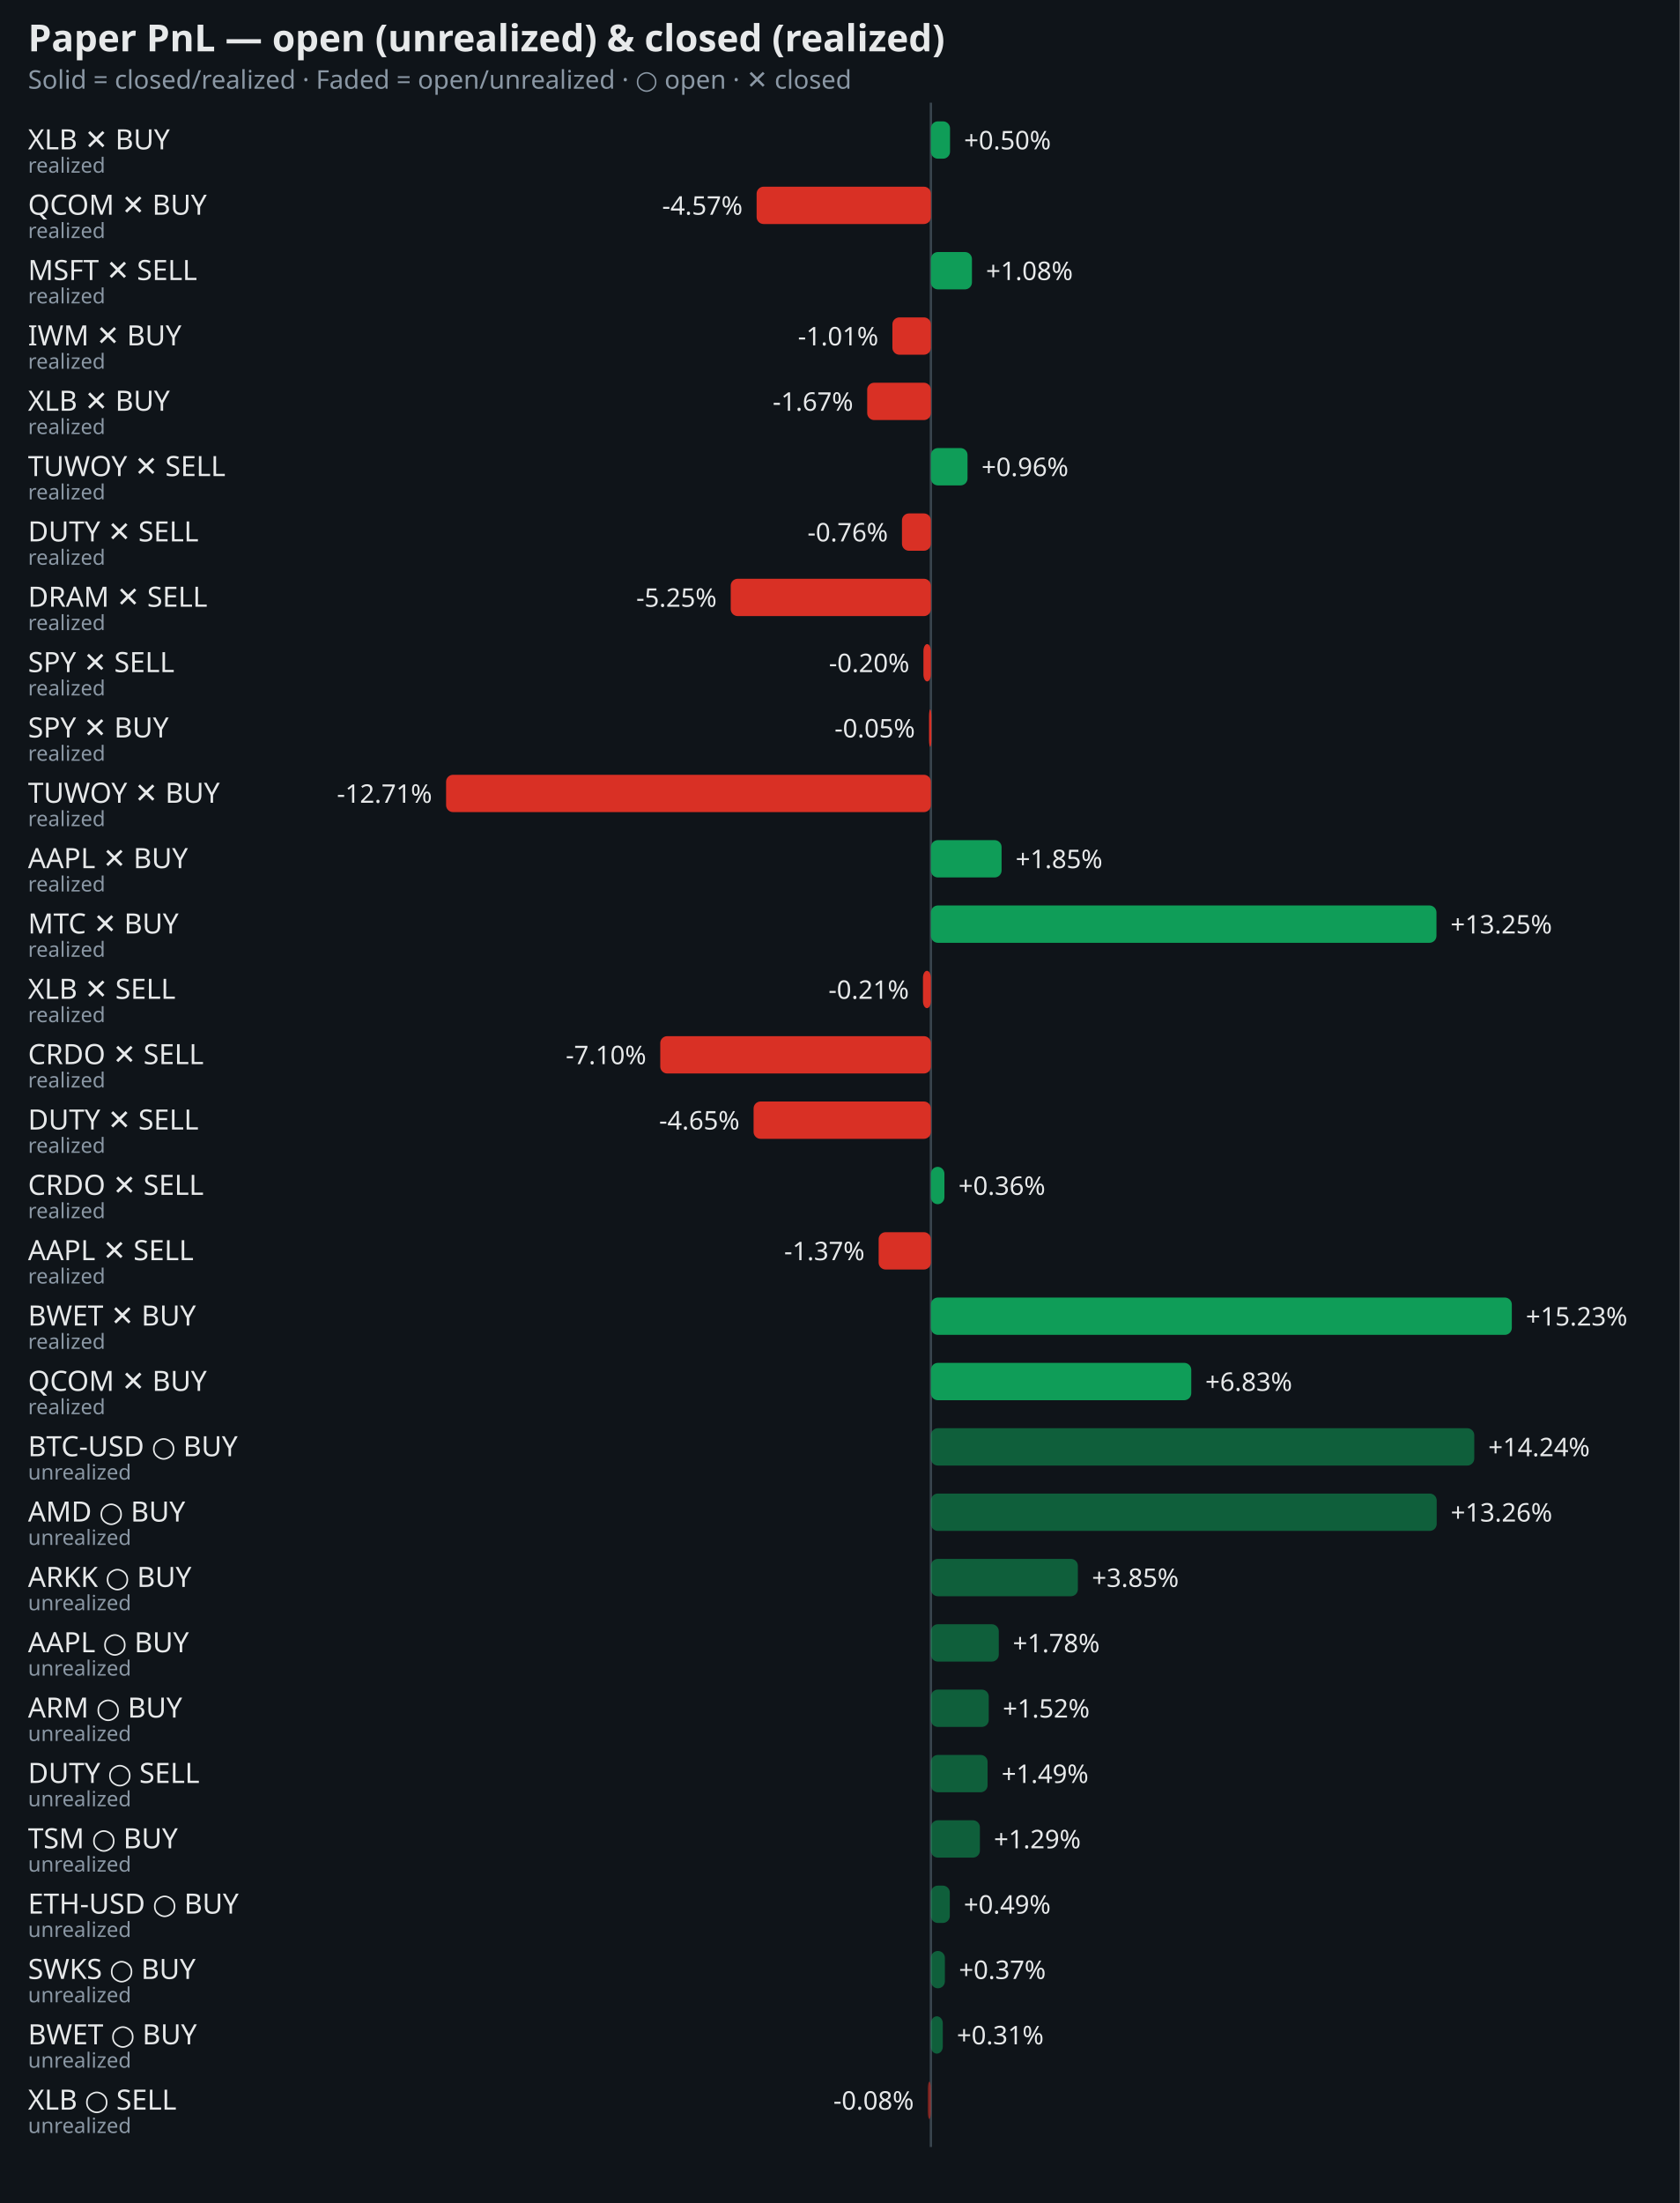
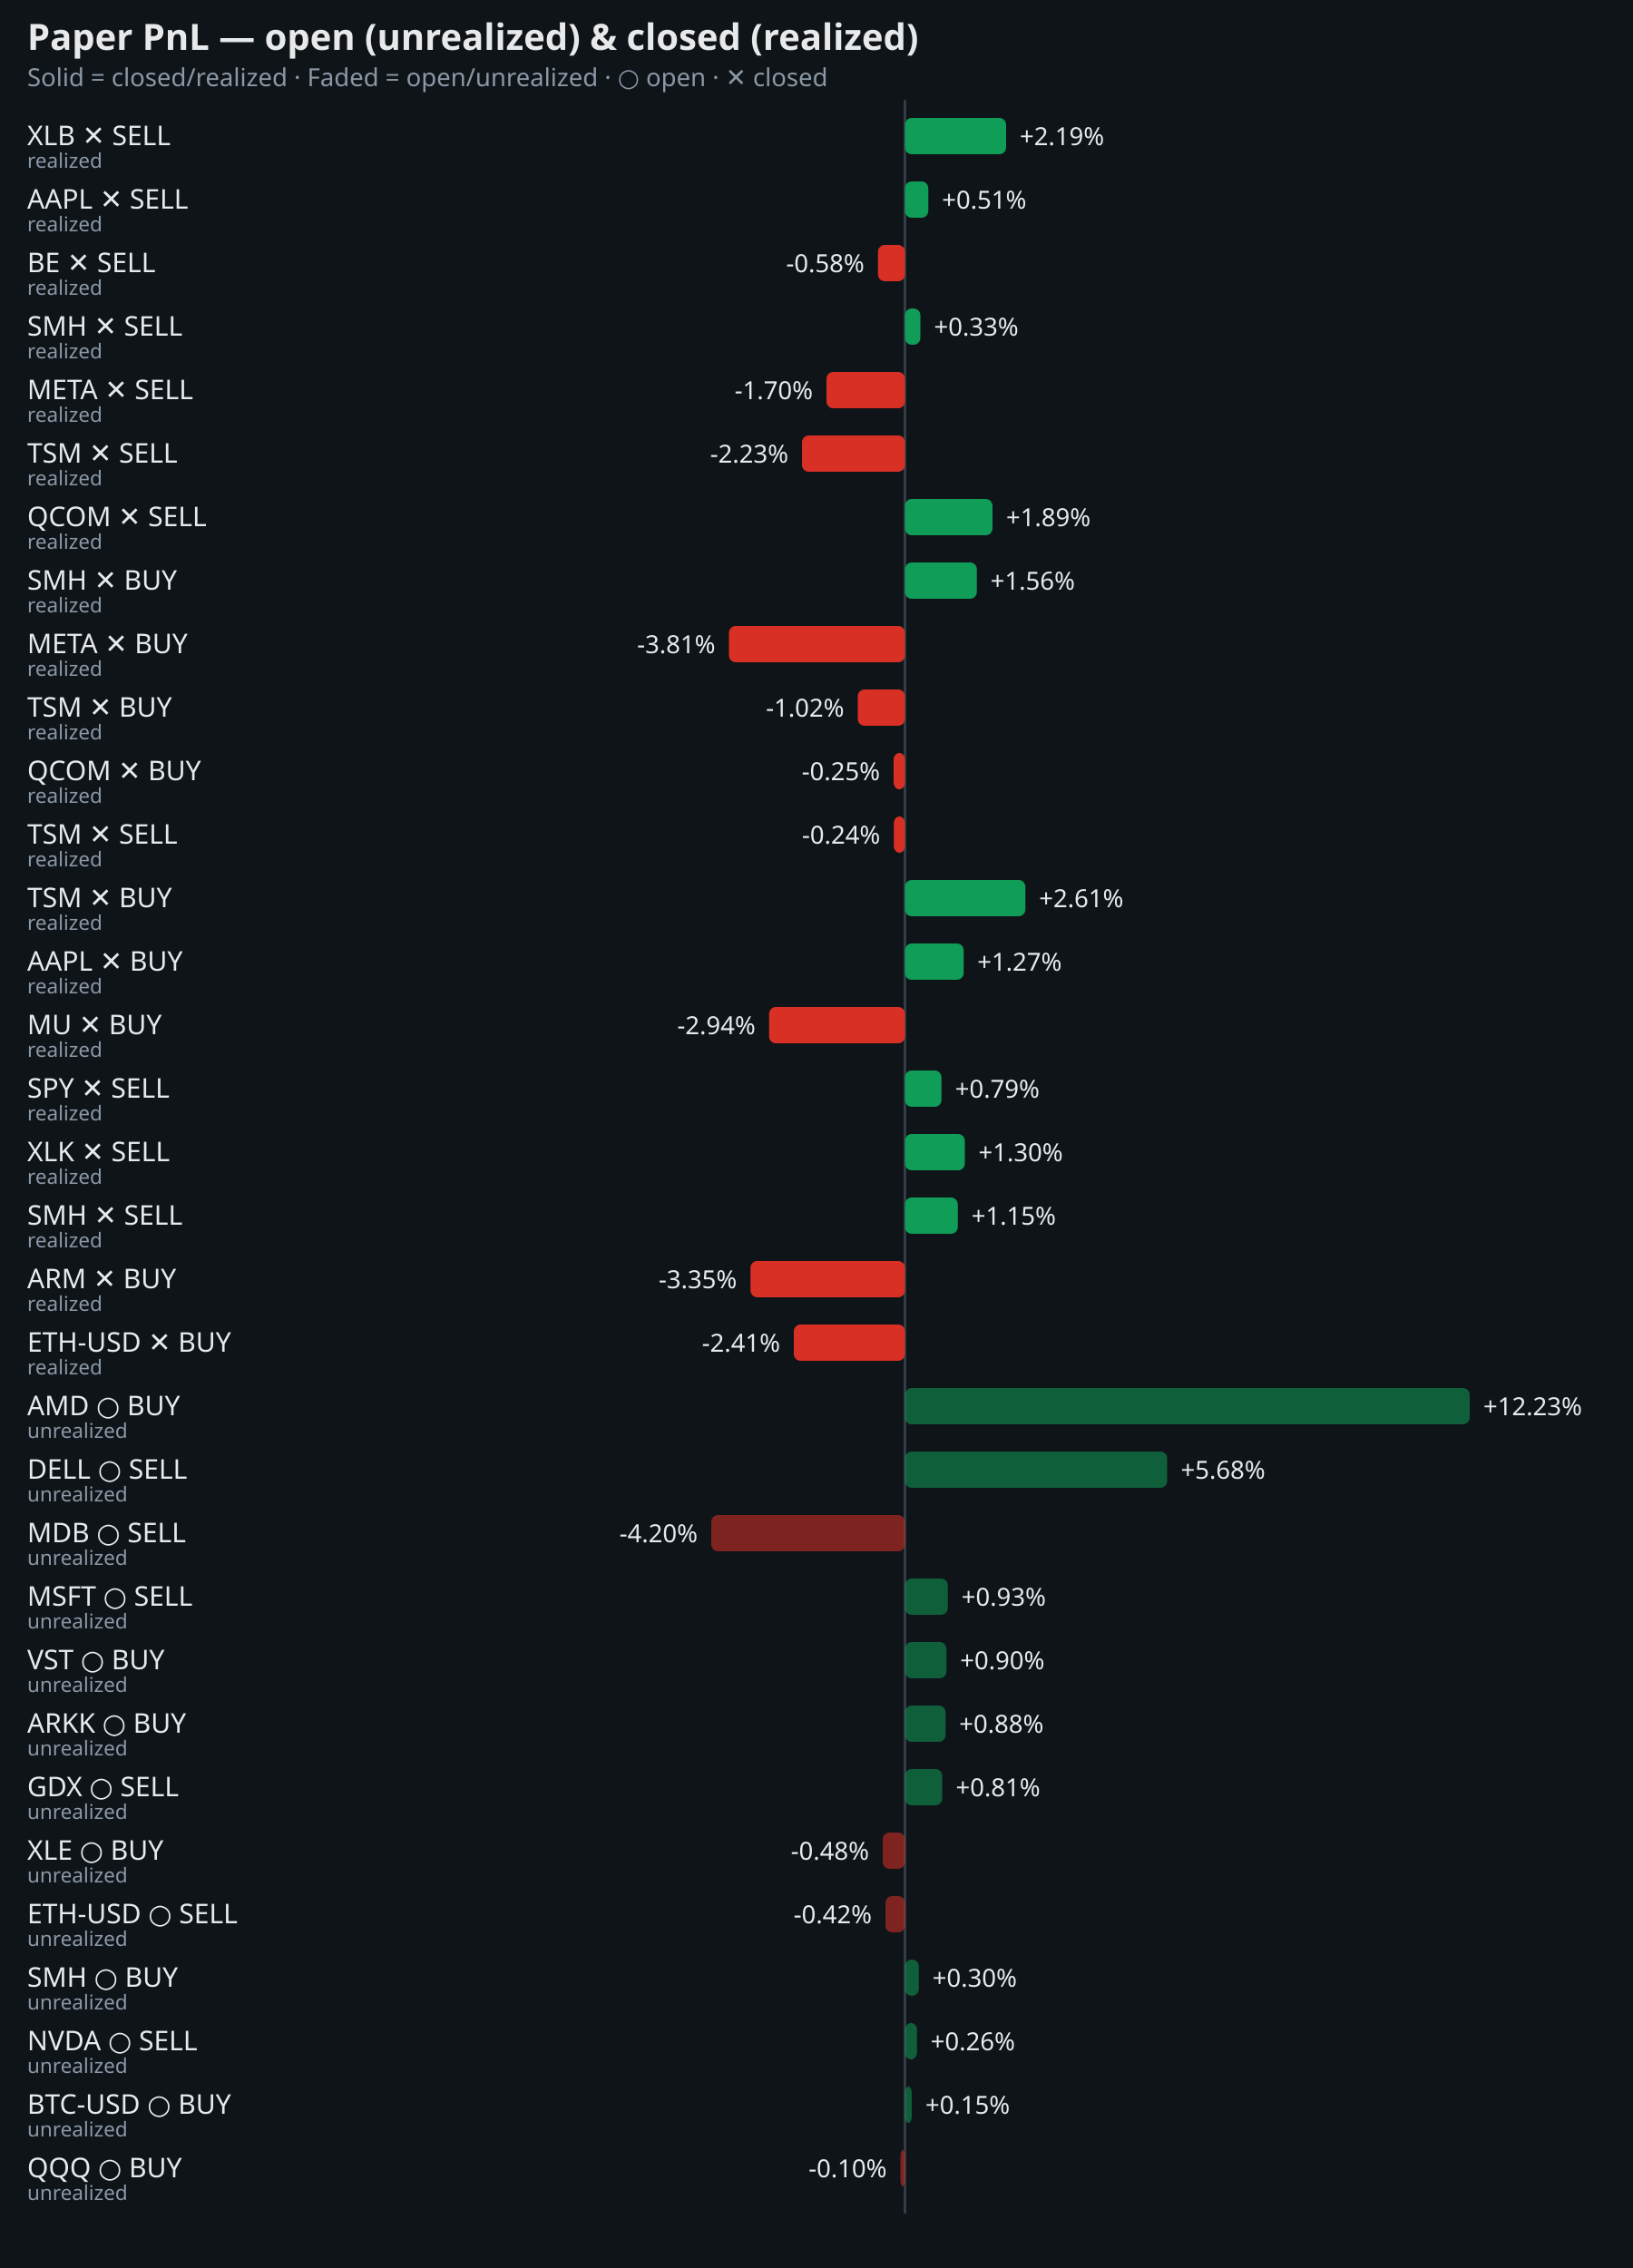
- <svg xmlns="http://www.w3.org/2000/svg" width="720" height="944" viewBox="0 0 720 944">
-   <rect width="720" height="944" fill="#0f1419" />
+ <svg xmlns="http://www.w3.org/2000/svg" width="720" height="1000" viewBox="0 0 720 1000">
+   <rect width="720" height="1000" fill="#0f1419" />
  <text x="12" y="22" fill="#e7e9ea" font-family="ui-sans-serif,system-ui,sans-serif" font-size="16" font-weight="600">Paper PnL — open (unrealized) &amp; closed (realized)</text>
  <text x="12" y="38" fill="#8b98a5" font-family="ui-sans-serif,system-ui,sans-serif" font-size="11">Solid = closed/realized · Faded = open/unrealized · ○ open · ✕ closed</text>
-   <line x1="399" y1="44" x2="399" y2="920" stroke="#38444d" stroke-width="1" />
-   <text x="12" y="64" fill="#e7e9ea" font-family="ui-sans-serif,system-ui,sans-serif" font-size="12">XLB ✕ BUY</text>
+   <line x1="399" y1="44" x2="399" y2="976" stroke="#38444d" stroke-width="1" />
+   <text x="12" y="64" fill="#e7e9ea" font-family="ui-sans-serif,system-ui,sans-serif" font-size="12">XLB ✕ SELL</text>
  <text x="12" y="74" fill="#8b98a5" font-family="ui-sans-serif,system-ui,sans-serif" font-size="9">realized</text>
-   <rect x="399.0" y="52" width="8.2" height="16" rx="3" fill="#0f9d58" opacity="1" />
-   <text x="413.2" y="64" text-anchor="start" fill="#e7e9ea" font-family="ui-sans-serif,system-ui,sans-serif" font-size="11">+0.50%</text>
-   <text x="12" y="92" fill="#e7e9ea" font-family="ui-sans-serif,system-ui,sans-serif" font-size="12">QCOM ✕ BUY</text>
+   <rect x="399.0" y="52" width="44.6" height="16" rx="3" fill="#0f9d58" opacity="1" />
+   <text x="449.6" y="64" text-anchor="start" fill="#e7e9ea" font-family="ui-sans-serif,system-ui,sans-serif" font-size="11">+2.19%</text>
+   <text x="12" y="92" fill="#e7e9ea" font-family="ui-sans-serif,system-ui,sans-serif" font-size="12">AAPL ✕ SELL</text>
  <text x="12" y="102" fill="#8b98a5" font-family="ui-sans-serif,system-ui,sans-serif" font-size="9">realized</text>
-   <rect x="324.3" y="80" width="74.7" height="16" rx="3" fill="#d93025" opacity="1" />
-   <text x="318.3" y="92" text-anchor="end" fill="#e7e9ea" font-family="ui-sans-serif,system-ui,sans-serif" font-size="11">-4.57%</text>
-   <text x="12" y="120" fill="#e7e9ea" font-family="ui-sans-serif,system-ui,sans-serif" font-size="12">MSFT ✕ SELL</text>
+   <rect x="399.0" y="80" width="10.3" height="16" rx="3" fill="#0f9d58" opacity="1" />
+   <text x="415.3" y="92" text-anchor="start" fill="#e7e9ea" font-family="ui-sans-serif,system-ui,sans-serif" font-size="11">+0.51%</text>
+   <text x="12" y="120" fill="#e7e9ea" font-family="ui-sans-serif,system-ui,sans-serif" font-size="12">BE ✕ SELL</text>
  <text x="12" y="130" fill="#8b98a5" font-family="ui-sans-serif,system-ui,sans-serif" font-size="9">realized</text>
-   <rect x="399.0" y="108" width="17.6" height="16" rx="3" fill="#0f9d58" opacity="1" />
-   <text x="422.6" y="120" text-anchor="start" fill="#e7e9ea" font-family="ui-sans-serif,system-ui,sans-serif" font-size="11">+1.08%</text>
-   <text x="12" y="148" fill="#e7e9ea" font-family="ui-sans-serif,system-ui,sans-serif" font-size="12">IWM ✕ BUY</text>
+   <rect x="387.1" y="108" width="11.9" height="16" rx="3" fill="#d93025" opacity="1" />
+   <text x="381.1" y="120" text-anchor="end" fill="#e7e9ea" font-family="ui-sans-serif,system-ui,sans-serif" font-size="11">-0.58%</text>
+   <text x="12" y="148" fill="#e7e9ea" font-family="ui-sans-serif,system-ui,sans-serif" font-size="12">SMH ✕ SELL</text>
  <text x="12" y="158" fill="#8b98a5" font-family="ui-sans-serif,system-ui,sans-serif" font-size="9">realized</text>
-   <rect x="382.5" y="136" width="16.5" height="16" rx="3" fill="#d93025" opacity="1" />
-   <text x="376.5" y="148" text-anchor="end" fill="#e7e9ea" font-family="ui-sans-serif,system-ui,sans-serif" font-size="11">-1.01%</text>
-   <text x="12" y="176" fill="#e7e9ea" font-family="ui-sans-serif,system-ui,sans-serif" font-size="12">XLB ✕ BUY</text>
+   <rect x="399.0" y="136" width="6.8" height="16" rx="3" fill="#0f9d58" opacity="1" />
+   <text x="411.8" y="148" text-anchor="start" fill="#e7e9ea" font-family="ui-sans-serif,system-ui,sans-serif" font-size="11">+0.33%</text>
+   <text x="12" y="176" fill="#e7e9ea" font-family="ui-sans-serif,system-ui,sans-serif" font-size="12">META ✕ SELL</text>
  <text x="12" y="186" fill="#8b98a5" font-family="ui-sans-serif,system-ui,sans-serif" font-size="9">realized</text>
-   <rect x="371.7" y="164" width="27.3" height="16" rx="3" fill="#d93025" opacity="1" />
-   <text x="365.7" y="176" text-anchor="end" fill="#e7e9ea" font-family="ui-sans-serif,system-ui,sans-serif" font-size="11">-1.67%</text>
-   <text x="12" y="204" fill="#e7e9ea" font-family="ui-sans-serif,system-ui,sans-serif" font-size="12">TUWOY ✕ SELL</text>
+   <rect x="364.4" y="164" width="34.6" height="16" rx="3" fill="#d93025" opacity="1" />
+   <text x="358.4" y="176" text-anchor="end" fill="#e7e9ea" font-family="ui-sans-serif,system-ui,sans-serif" font-size="11">-1.70%</text>
+   <text x="12" y="204" fill="#e7e9ea" font-family="ui-sans-serif,system-ui,sans-serif" font-size="12">TSM ✕ SELL</text>
  <text x="12" y="214" fill="#8b98a5" font-family="ui-sans-serif,system-ui,sans-serif" font-size="9">realized</text>
-   <rect x="399.0" y="192" width="15.7" height="16" rx="3" fill="#0f9d58" opacity="1" />
-   <text x="420.7" y="204" text-anchor="start" fill="#e7e9ea" font-family="ui-sans-serif,system-ui,sans-serif" font-size="11">+0.96%</text>
-   <text x="12" y="232" fill="#e7e9ea" font-family="ui-sans-serif,system-ui,sans-serif" font-size="12">DUTY ✕ SELL</text>
+   <rect x="353.6" y="192" width="45.4" height="16" rx="3" fill="#d93025" opacity="1" />
+   <text x="347.6" y="204" text-anchor="end" fill="#e7e9ea" font-family="ui-sans-serif,system-ui,sans-serif" font-size="11">-2.23%</text>
+   <text x="12" y="232" fill="#e7e9ea" font-family="ui-sans-serif,system-ui,sans-serif" font-size="12">QCOM ✕ SELL</text>
  <text x="12" y="242" fill="#8b98a5" font-family="ui-sans-serif,system-ui,sans-serif" font-size="9">realized</text>
-   <rect x="386.6" y="220" width="12.4" height="16" rx="3" fill="#d93025" opacity="1" />
-   <text x="380.6" y="232" text-anchor="end" fill="#e7e9ea" font-family="ui-sans-serif,system-ui,sans-serif" font-size="11">-0.76%</text>
-   <text x="12" y="260" fill="#e7e9ea" font-family="ui-sans-serif,system-ui,sans-serif" font-size="12">DRAM ✕ SELL</text>
+   <rect x="399.0" y="220" width="38.6" height="16" rx="3" fill="#0f9d58" opacity="1" />
+   <text x="443.6" y="232" text-anchor="start" fill="#e7e9ea" font-family="ui-sans-serif,system-ui,sans-serif" font-size="11">+1.89%</text>
+   <text x="12" y="260" fill="#e7e9ea" font-family="ui-sans-serif,system-ui,sans-serif" font-size="12">SMH ✕ BUY</text>
  <text x="12" y="270" fill="#8b98a5" font-family="ui-sans-serif,system-ui,sans-serif" font-size="9">realized</text>
-   <rect x="313.2" y="248" width="85.8" height="16" rx="3" fill="#d93025" opacity="1" />
-   <text x="307.2" y="260" text-anchor="end" fill="#e7e9ea" font-family="ui-sans-serif,system-ui,sans-serif" font-size="11">-5.25%</text>
-   <text x="12" y="288" fill="#e7e9ea" font-family="ui-sans-serif,system-ui,sans-serif" font-size="12">SPY ✕ SELL</text>
+   <rect x="399.0" y="248" width="31.7" height="16" rx="3" fill="#0f9d58" opacity="1" />
+   <text x="436.7" y="260" text-anchor="start" fill="#e7e9ea" font-family="ui-sans-serif,system-ui,sans-serif" font-size="11">+1.56%</text>
+   <text x="12" y="288" fill="#e7e9ea" font-family="ui-sans-serif,system-ui,sans-serif" font-size="12">META ✕ BUY</text>
  <text x="12" y="298" fill="#8b98a5" font-family="ui-sans-serif,system-ui,sans-serif" font-size="9">realized</text>
-   <rect x="395.8" y="276" width="3.2" height="16" rx="3" fill="#d93025" opacity="1" />
-   <text x="389.8" y="288" text-anchor="end" fill="#e7e9ea" font-family="ui-sans-serif,system-ui,sans-serif" font-size="11">-0.20%</text>
-   <text x="12" y="316" fill="#e7e9ea" font-family="ui-sans-serif,system-ui,sans-serif" font-size="12">SPY ✕ BUY</text>
+   <rect x="321.4" y="276" width="77.6" height="16" rx="3" fill="#d93025" opacity="1" />
+   <text x="315.4" y="288" text-anchor="end" fill="#e7e9ea" font-family="ui-sans-serif,system-ui,sans-serif" font-size="11">-3.81%</text>
+   <text x="12" y="316" fill="#e7e9ea" font-family="ui-sans-serif,system-ui,sans-serif" font-size="12">TSM ✕ BUY</text>
  <text x="12" y="326" fill="#8b98a5" font-family="ui-sans-serif,system-ui,sans-serif" font-size="9">realized</text>
-   <rect x="398.2" y="304" width="1.0" height="16" rx="3" fill="#d93025" opacity="1" />
-   <text x="392.2" y="316" text-anchor="end" fill="#e7e9ea" font-family="ui-sans-serif,system-ui,sans-serif" font-size="11">-0.05%</text>
-   <text x="12" y="344" fill="#e7e9ea" font-family="ui-sans-serif,system-ui,sans-serif" font-size="12">TUWOY ✕ BUY</text>
+   <rect x="378.2" y="304" width="20.8" height="16" rx="3" fill="#d93025" opacity="1" />
+   <text x="372.2" y="316" text-anchor="end" fill="#e7e9ea" font-family="ui-sans-serif,system-ui,sans-serif" font-size="11">-1.02%</text>
+   <text x="12" y="344" fill="#e7e9ea" font-family="ui-sans-serif,system-ui,sans-serif" font-size="12">QCOM ✕ BUY</text>
  <text x="12" y="354" fill="#8b98a5" font-family="ui-sans-serif,system-ui,sans-serif" font-size="9">realized</text>
-   <rect x="191.2" y="332" width="207.8" height="16" rx="3" fill="#d93025" opacity="1" />
-   <text x="185.2" y="344" text-anchor="end" fill="#e7e9ea" font-family="ui-sans-serif,system-ui,sans-serif" font-size="11">-12.71%</text>
-   <text x="12" y="372" fill="#e7e9ea" font-family="ui-sans-serif,system-ui,sans-serif" font-size="12">AAPL ✕ BUY</text>
+   <rect x="394.0" y="332" width="5.0" height="16" rx="3" fill="#d93025" opacity="1" />
+   <text x="388.0" y="344" text-anchor="end" fill="#e7e9ea" font-family="ui-sans-serif,system-ui,sans-serif" font-size="11">-0.25%</text>
+   <text x="12" y="372" fill="#e7e9ea" font-family="ui-sans-serif,system-ui,sans-serif" font-size="12">TSM ✕ SELL</text>
  <text x="12" y="382" fill="#8b98a5" font-family="ui-sans-serif,system-ui,sans-serif" font-size="9">realized</text>
-   <rect x="399.0" y="360" width="30.3" height="16" rx="3" fill="#0f9d58" opacity="1" />
-   <text x="435.3" y="372" text-anchor="start" fill="#e7e9ea" font-family="ui-sans-serif,system-ui,sans-serif" font-size="11">+1.85%</text>
-   <text x="12" y="400" fill="#e7e9ea" font-family="ui-sans-serif,system-ui,sans-serif" font-size="12">MTC ✕ BUY</text>
+   <rect x="394.1" y="360" width="4.9" height="16" rx="3" fill="#d93025" opacity="1" />
+   <text x="388.1" y="372" text-anchor="end" fill="#e7e9ea" font-family="ui-sans-serif,system-ui,sans-serif" font-size="11">-0.24%</text>
+   <text x="12" y="400" fill="#e7e9ea" font-family="ui-sans-serif,system-ui,sans-serif" font-size="12">TSM ✕ BUY</text>
  <text x="12" y="410" fill="#8b98a5" font-family="ui-sans-serif,system-ui,sans-serif" font-size="9">realized</text>
-   <rect x="399.0" y="388" width="216.7" height="16" rx="3" fill="#0f9d58" opacity="1" />
-   <text x="621.7" y="400" text-anchor="start" fill="#e7e9ea" font-family="ui-sans-serif,system-ui,sans-serif" font-size="11">+13.25%</text>
-   <text x="12" y="428" fill="#e7e9ea" font-family="ui-sans-serif,system-ui,sans-serif" font-size="12">XLB ✕ SELL</text>
+   <rect x="399.0" y="388" width="53.1" height="16" rx="3" fill="#0f9d58" opacity="1" />
+   <text x="458.1" y="400" text-anchor="start" fill="#e7e9ea" font-family="ui-sans-serif,system-ui,sans-serif" font-size="11">+2.61%</text>
+   <text x="12" y="428" fill="#e7e9ea" font-family="ui-sans-serif,system-ui,sans-serif" font-size="12">AAPL ✕ BUY</text>
  <text x="12" y="438" fill="#8b98a5" font-family="ui-sans-serif,system-ui,sans-serif" font-size="9">realized</text>
-   <rect x="395.6" y="416" width="3.4" height="16" rx="3" fill="#d93025" opacity="1" />
-   <text x="389.6" y="428" text-anchor="end" fill="#e7e9ea" font-family="ui-sans-serif,system-ui,sans-serif" font-size="11">-0.21%</text>
-   <text x="12" y="456" fill="#e7e9ea" font-family="ui-sans-serif,system-ui,sans-serif" font-size="12">CRDO ✕ SELL</text>
+   <rect x="399.0" y="416" width="25.9" height="16" rx="3" fill="#0f9d58" opacity="1" />
+   <text x="430.9" y="428" text-anchor="start" fill="#e7e9ea" font-family="ui-sans-serif,system-ui,sans-serif" font-size="11">+1.27%</text>
+   <text x="12" y="456" fill="#e7e9ea" font-family="ui-sans-serif,system-ui,sans-serif" font-size="12">MU ✕ BUY</text>
  <text x="12" y="466" fill="#8b98a5" font-family="ui-sans-serif,system-ui,sans-serif" font-size="9">realized</text>
-   <rect x="283.0" y="444" width="116.0" height="16" rx="3" fill="#d93025" opacity="1" />
-   <text x="277.0" y="456" text-anchor="end" fill="#e7e9ea" font-family="ui-sans-serif,system-ui,sans-serif" font-size="11">-7.10%</text>
-   <text x="12" y="484" fill="#e7e9ea" font-family="ui-sans-serif,system-ui,sans-serif" font-size="12">DUTY ✕ SELL</text>
+   <rect x="339.1" y="444" width="59.9" height="16" rx="3" fill="#d93025" opacity="1" />
+   <text x="333.1" y="456" text-anchor="end" fill="#e7e9ea" font-family="ui-sans-serif,system-ui,sans-serif" font-size="11">-2.94%</text>
+   <text x="12" y="484" fill="#e7e9ea" font-family="ui-sans-serif,system-ui,sans-serif" font-size="12">SPY ✕ SELL</text>
  <text x="12" y="494" fill="#8b98a5" font-family="ui-sans-serif,system-ui,sans-serif" font-size="9">realized</text>
-   <rect x="323.0" y="472" width="76.0" height="16" rx="3" fill="#d93025" opacity="1" />
-   <text x="317.0" y="484" text-anchor="end" fill="#e7e9ea" font-family="ui-sans-serif,system-ui,sans-serif" font-size="11">-4.65%</text>
-   <text x="12" y="512" fill="#e7e9ea" font-family="ui-sans-serif,system-ui,sans-serif" font-size="12">CRDO ✕ SELL</text>
+   <rect x="399.0" y="472" width="16.1" height="16" rx="3" fill="#0f9d58" opacity="1" />
+   <text x="421.1" y="484" text-anchor="start" fill="#e7e9ea" font-family="ui-sans-serif,system-ui,sans-serif" font-size="11">+0.79%</text>
+   <text x="12" y="512" fill="#e7e9ea" font-family="ui-sans-serif,system-ui,sans-serif" font-size="12">XLK ✕ SELL</text>
  <text x="12" y="522" fill="#8b98a5" font-family="ui-sans-serif,system-ui,sans-serif" font-size="9">realized</text>
-   <rect x="399.0" y="500" width="5.8" height="16" rx="3" fill="#0f9d58" opacity="1" />
-   <text x="410.8" y="512" text-anchor="start" fill="#e7e9ea" font-family="ui-sans-serif,system-ui,sans-serif" font-size="11">+0.36%</text>
-   <text x="12" y="540" fill="#e7e9ea" font-family="ui-sans-serif,system-ui,sans-serif" font-size="12">AAPL ✕ SELL</text>
+   <rect x="399.0" y="500" width="26.4" height="16" rx="3" fill="#0f9d58" opacity="1" />
+   <text x="431.4" y="512" text-anchor="start" fill="#e7e9ea" font-family="ui-sans-serif,system-ui,sans-serif" font-size="11">+1.30%</text>
+   <text x="12" y="540" fill="#e7e9ea" font-family="ui-sans-serif,system-ui,sans-serif" font-size="12">SMH ✕ SELL</text>
  <text x="12" y="550" fill="#8b98a5" font-family="ui-sans-serif,system-ui,sans-serif" font-size="9">realized</text>
-   <rect x="376.6" y="528" width="22.4" height="16" rx="3" fill="#d93025" opacity="1" />
-   <text x="370.6" y="540" text-anchor="end" fill="#e7e9ea" font-family="ui-sans-serif,system-ui,sans-serif" font-size="11">-1.37%</text>
-   <text x="12" y="568" fill="#e7e9ea" font-family="ui-sans-serif,system-ui,sans-serif" font-size="12">BWET ✕ BUY</text>
+   <rect x="399.0" y="528" width="23.3" height="16" rx="3" fill="#0f9d58" opacity="1" />
+   <text x="428.3" y="540" text-anchor="start" fill="#e7e9ea" font-family="ui-sans-serif,system-ui,sans-serif" font-size="11">+1.15%</text>
+   <text x="12" y="568" fill="#e7e9ea" font-family="ui-sans-serif,system-ui,sans-serif" font-size="12">ARM ✕ BUY</text>
  <text x="12" y="578" fill="#8b98a5" font-family="ui-sans-serif,system-ui,sans-serif" font-size="9">realized</text>
-   <rect x="399.0" y="556" width="249.0" height="16" rx="3" fill="#0f9d58" opacity="1" />
-   <text x="654.0" y="568" text-anchor="start" fill="#e7e9ea" font-family="ui-sans-serif,system-ui,sans-serif" font-size="11">+15.23%</text>
-   <text x="12" y="596" fill="#e7e9ea" font-family="ui-sans-serif,system-ui,sans-serif" font-size="12">QCOM ✕ BUY</text>
+   <rect x="330.9" y="556" width="68.1" height="16" rx="3" fill="#d93025" opacity="1" />
+   <text x="324.9" y="568" text-anchor="end" fill="#e7e9ea" font-family="ui-sans-serif,system-ui,sans-serif" font-size="11">-3.35%</text>
+   <text x="12" y="596" fill="#e7e9ea" font-family="ui-sans-serif,system-ui,sans-serif" font-size="12">ETH-USD ✕ BUY</text>
  <text x="12" y="606" fill="#8b98a5" font-family="ui-sans-serif,system-ui,sans-serif" font-size="9">realized</text>
-   <rect x="399.0" y="584" width="111.6" height="16" rx="3" fill="#0f9d58" opacity="1" />
-   <text x="516.6" y="596" text-anchor="start" fill="#e7e9ea" font-family="ui-sans-serif,system-ui,sans-serif" font-size="11">+6.83%</text>
-   <text x="12" y="624" fill="#e7e9ea" font-family="ui-sans-serif,system-ui,sans-serif" font-size="12">BTC-USD ○ BUY</text>
+   <rect x="350.0" y="584" width="49.0" height="16" rx="3" fill="#d93025" opacity="1" />
+   <text x="344.0" y="596" text-anchor="end" fill="#e7e9ea" font-family="ui-sans-serif,system-ui,sans-serif" font-size="11">-2.41%</text>
+   <text x="12" y="624" fill="#e7e9ea" font-family="ui-sans-serif,system-ui,sans-serif" font-size="12">AMD ○ BUY</text>
  <text x="12" y="634" fill="#8b98a5" font-family="ui-sans-serif,system-ui,sans-serif" font-size="9">unrealized</text>
-   <rect x="399.0" y="612" width="232.9" height="16" rx="3" fill="#0f9d58" opacity="0.55" />
-   <text x="637.9" y="624" text-anchor="start" fill="#e7e9ea" font-family="ui-sans-serif,system-ui,sans-serif" font-size="11">+14.24%</text>
-   <text x="12" y="652" fill="#e7e9ea" font-family="ui-sans-serif,system-ui,sans-serif" font-size="12">AMD ○ BUY</text>
+   <rect x="399.0" y="612" width="249.0" height="16" rx="3" fill="#0f9d58" opacity="0.55" />
+   <text x="654.0" y="624" text-anchor="start" fill="#e7e9ea" font-family="ui-sans-serif,system-ui,sans-serif" font-size="11">+12.23%</text>
+   <text x="12" y="652" fill="#e7e9ea" font-family="ui-sans-serif,system-ui,sans-serif" font-size="12">DELL ○ SELL</text>
  <text x="12" y="662" fill="#8b98a5" font-family="ui-sans-serif,system-ui,sans-serif" font-size="9">unrealized</text>
-   <rect x="399.0" y="640" width="216.8" height="16" rx="3" fill="#0f9d58" opacity="0.55" />
-   <text x="621.8" y="652" text-anchor="start" fill="#e7e9ea" font-family="ui-sans-serif,system-ui,sans-serif" font-size="11">+13.26%</text>
-   <text x="12" y="680" fill="#e7e9ea" font-family="ui-sans-serif,system-ui,sans-serif" font-size="12">ARKK ○ BUY</text>
+   <rect x="399.0" y="640" width="115.6" height="16" rx="3" fill="#0f9d58" opacity="0.55" />
+   <text x="520.6" y="652" text-anchor="start" fill="#e7e9ea" font-family="ui-sans-serif,system-ui,sans-serif" font-size="11">+5.68%</text>
+   <text x="12" y="680" fill="#e7e9ea" font-family="ui-sans-serif,system-ui,sans-serif" font-size="12">MDB ○ SELL</text>
  <text x="12" y="690" fill="#8b98a5" font-family="ui-sans-serif,system-ui,sans-serif" font-size="9">unrealized</text>
-   <rect x="399.0" y="668" width="63.0" height="16" rx="3" fill="#0f9d58" opacity="0.55" />
-   <text x="468.0" y="680" text-anchor="start" fill="#e7e9ea" font-family="ui-sans-serif,system-ui,sans-serif" font-size="11">+3.85%</text>
-   <text x="12" y="708" fill="#e7e9ea" font-family="ui-sans-serif,system-ui,sans-serif" font-size="12">AAPL ○ BUY</text>
+   <rect x="313.6" y="668" width="85.4" height="16" rx="3" fill="#d93025" opacity="0.55" />
+   <text x="307.6" y="680" text-anchor="end" fill="#e7e9ea" font-family="ui-sans-serif,system-ui,sans-serif" font-size="11">-4.20%</text>
+   <text x="12" y="708" fill="#e7e9ea" font-family="ui-sans-serif,system-ui,sans-serif" font-size="12">MSFT ○ SELL</text>
  <text x="12" y="718" fill="#8b98a5" font-family="ui-sans-serif,system-ui,sans-serif" font-size="9">unrealized</text>
-   <rect x="399.0" y="696" width="29.1" height="16" rx="3" fill="#0f9d58" opacity="0.55" />
-   <text x="434.1" y="708" text-anchor="start" fill="#e7e9ea" font-family="ui-sans-serif,system-ui,sans-serif" font-size="11">+1.78%</text>
-   <text x="12" y="736" fill="#e7e9ea" font-family="ui-sans-serif,system-ui,sans-serif" font-size="12">ARM ○ BUY</text>
+   <rect x="399.0" y="696" width="18.9" height="16" rx="3" fill="#0f9d58" opacity="0.55" />
+   <text x="423.9" y="708" text-anchor="start" fill="#e7e9ea" font-family="ui-sans-serif,system-ui,sans-serif" font-size="11">+0.93%</text>
+   <text x="12" y="736" fill="#e7e9ea" font-family="ui-sans-serif,system-ui,sans-serif" font-size="12">VST ○ BUY</text>
  <text x="12" y="746" fill="#8b98a5" font-family="ui-sans-serif,system-ui,sans-serif" font-size="9">unrealized</text>
-   <rect x="399.0" y="724" width="24.8" height="16" rx="3" fill="#0f9d58" opacity="0.55" />
-   <text x="429.8" y="736" text-anchor="start" fill="#e7e9ea" font-family="ui-sans-serif,system-ui,sans-serif" font-size="11">+1.52%</text>
-   <text x="12" y="764" fill="#e7e9ea" font-family="ui-sans-serif,system-ui,sans-serif" font-size="12">DUTY ○ SELL</text>
+   <rect x="399.0" y="724" width="18.3" height="16" rx="3" fill="#0f9d58" opacity="0.55" />
+   <text x="423.3" y="736" text-anchor="start" fill="#e7e9ea" font-family="ui-sans-serif,system-ui,sans-serif" font-size="11">+0.90%</text>
+   <text x="12" y="764" fill="#e7e9ea" font-family="ui-sans-serif,system-ui,sans-serif" font-size="12">ARKK ○ BUY</text>
  <text x="12" y="774" fill="#8b98a5" font-family="ui-sans-serif,system-ui,sans-serif" font-size="9">unrealized</text>
-   <rect x="399.0" y="752" width="24.3" height="16" rx="3" fill="#0f9d58" opacity="0.55" />
-   <text x="429.3" y="764" text-anchor="start" fill="#e7e9ea" font-family="ui-sans-serif,system-ui,sans-serif" font-size="11">+1.49%</text>
-   <text x="12" y="792" fill="#e7e9ea" font-family="ui-sans-serif,system-ui,sans-serif" font-size="12">TSM ○ BUY</text>
+   <rect x="399.0" y="752" width="17.9" height="16" rx="3" fill="#0f9d58" opacity="0.55" />
+   <text x="422.9" y="764" text-anchor="start" fill="#e7e9ea" font-family="ui-sans-serif,system-ui,sans-serif" font-size="11">+0.88%</text>
+   <text x="12" y="792" fill="#e7e9ea" font-family="ui-sans-serif,system-ui,sans-serif" font-size="12">GDX ○ SELL</text>
  <text x="12" y="802" fill="#8b98a5" font-family="ui-sans-serif,system-ui,sans-serif" font-size="9">unrealized</text>
-   <rect x="399.0" y="780" width="21.0" height="16" rx="3" fill="#0f9d58" opacity="0.55" />
-   <text x="426.0" y="792" text-anchor="start" fill="#e7e9ea" font-family="ui-sans-serif,system-ui,sans-serif" font-size="11">+1.29%</text>
-   <text x="12" y="820" fill="#e7e9ea" font-family="ui-sans-serif,system-ui,sans-serif" font-size="12">ETH-USD ○ BUY</text>
+   <rect x="399.0" y="780" width="16.4" height="16" rx="3" fill="#0f9d58" opacity="0.55" />
+   <text x="421.4" y="792" text-anchor="start" fill="#e7e9ea" font-family="ui-sans-serif,system-ui,sans-serif" font-size="11">+0.81%</text>
+   <text x="12" y="820" fill="#e7e9ea" font-family="ui-sans-serif,system-ui,sans-serif" font-size="12">XLE ○ BUY</text>
  <text x="12" y="830" fill="#8b98a5" font-family="ui-sans-serif,system-ui,sans-serif" font-size="9">unrealized</text>
-   <rect x="399.0" y="808" width="8.1" height="16" rx="3" fill="#0f9d58" opacity="0.55" />
-   <text x="413.1" y="820" text-anchor="start" fill="#e7e9ea" font-family="ui-sans-serif,system-ui,sans-serif" font-size="11">+0.49%</text>
-   <text x="12" y="848" fill="#e7e9ea" font-family="ui-sans-serif,system-ui,sans-serif" font-size="12">SWKS ○ BUY</text>
+   <rect x="389.2" y="808" width="9.8" height="16" rx="3" fill="#d93025" opacity="0.55" />
+   <text x="383.2" y="820" text-anchor="end" fill="#e7e9ea" font-family="ui-sans-serif,system-ui,sans-serif" font-size="11">-0.48%</text>
+   <text x="12" y="848" fill="#e7e9ea" font-family="ui-sans-serif,system-ui,sans-serif" font-size="12">ETH-USD ○ SELL</text>
  <text x="12" y="858" fill="#8b98a5" font-family="ui-sans-serif,system-ui,sans-serif" font-size="9">unrealized</text>
-   <rect x="399.0" y="836" width="6.0" height="16" rx="3" fill="#0f9d58" opacity="0.55" />
-   <text x="411.0" y="848" text-anchor="start" fill="#e7e9ea" font-family="ui-sans-serif,system-ui,sans-serif" font-size="11">+0.37%</text>
-   <text x="12" y="876" fill="#e7e9ea" font-family="ui-sans-serif,system-ui,sans-serif" font-size="12">BWET ○ BUY</text>
+   <rect x="390.4" y="836" width="8.6" height="16" rx="3" fill="#d93025" opacity="0.55" />
+   <text x="384.4" y="848" text-anchor="end" fill="#e7e9ea" font-family="ui-sans-serif,system-ui,sans-serif" font-size="11">-0.42%</text>
+   <text x="12" y="876" fill="#e7e9ea" font-family="ui-sans-serif,system-ui,sans-serif" font-size="12">SMH ○ BUY</text>
  <text x="12" y="886" fill="#8b98a5" font-family="ui-sans-serif,system-ui,sans-serif" font-size="9">unrealized</text>
-   <rect x="399.0" y="864" width="5.1" height="16" rx="3" fill="#0f9d58" opacity="0.55" />
-   <text x="410.1" y="876" text-anchor="start" fill="#e7e9ea" font-family="ui-sans-serif,system-ui,sans-serif" font-size="11">+0.31%</text>
-   <text x="12" y="904" fill="#e7e9ea" font-family="ui-sans-serif,system-ui,sans-serif" font-size="12">XLB ○ SELL</text>
+   <rect x="399.0" y="864" width="6.1" height="16" rx="3" fill="#0f9d58" opacity="0.55" />
+   <text x="411.1" y="876" text-anchor="start" fill="#e7e9ea" font-family="ui-sans-serif,system-ui,sans-serif" font-size="11">+0.30%</text>
+   <text x="12" y="904" fill="#e7e9ea" font-family="ui-sans-serif,system-ui,sans-serif" font-size="12">NVDA ○ SELL</text>
  <text x="12" y="914" fill="#8b98a5" font-family="ui-sans-serif,system-ui,sans-serif" font-size="9">unrealized</text>
-   <rect x="397.7" y="892" width="1.3" height="16" rx="3" fill="#d93025" opacity="0.55" />
-   <text x="391.7" y="904" text-anchor="end" fill="#e7e9ea" font-family="ui-sans-serif,system-ui,sans-serif" font-size="11">-0.08%</text>
+   <rect x="399.0" y="892" width="5.3" height="16" rx="3" fill="#0f9d58" opacity="0.55" />
+   <text x="410.3" y="904" text-anchor="start" fill="#e7e9ea" font-family="ui-sans-serif,system-ui,sans-serif" font-size="11">+0.26%</text>
+   <text x="12" y="932" fill="#e7e9ea" font-family="ui-sans-serif,system-ui,sans-serif" font-size="12">BTC-USD ○ BUY</text>
+   <text x="12" y="942" fill="#8b98a5" font-family="ui-sans-serif,system-ui,sans-serif" font-size="9">unrealized</text>
+   <rect x="399.0" y="920" width="3.0" height="16" rx="3" fill="#0f9d58" opacity="0.55" />
+   <text x="408.0" y="932" text-anchor="start" fill="#e7e9ea" font-family="ui-sans-serif,system-ui,sans-serif" font-size="11">+0.15%</text>
+   <text x="12" y="960" fill="#e7e9ea" font-family="ui-sans-serif,system-ui,sans-serif" font-size="12">QQQ ○ BUY</text>
+   <text x="12" y="970" fill="#8b98a5" font-family="ui-sans-serif,system-ui,sans-serif" font-size="9">unrealized</text>
+   <rect x="397.0" y="948" width="2.0" height="16" rx="3" fill="#d93025" opacity="0.55" />
+   <text x="391.0" y="960" text-anchor="end" fill="#e7e9ea" font-family="ui-sans-serif,system-ui,sans-serif" font-size="11">-0.10%</text>
</svg>
